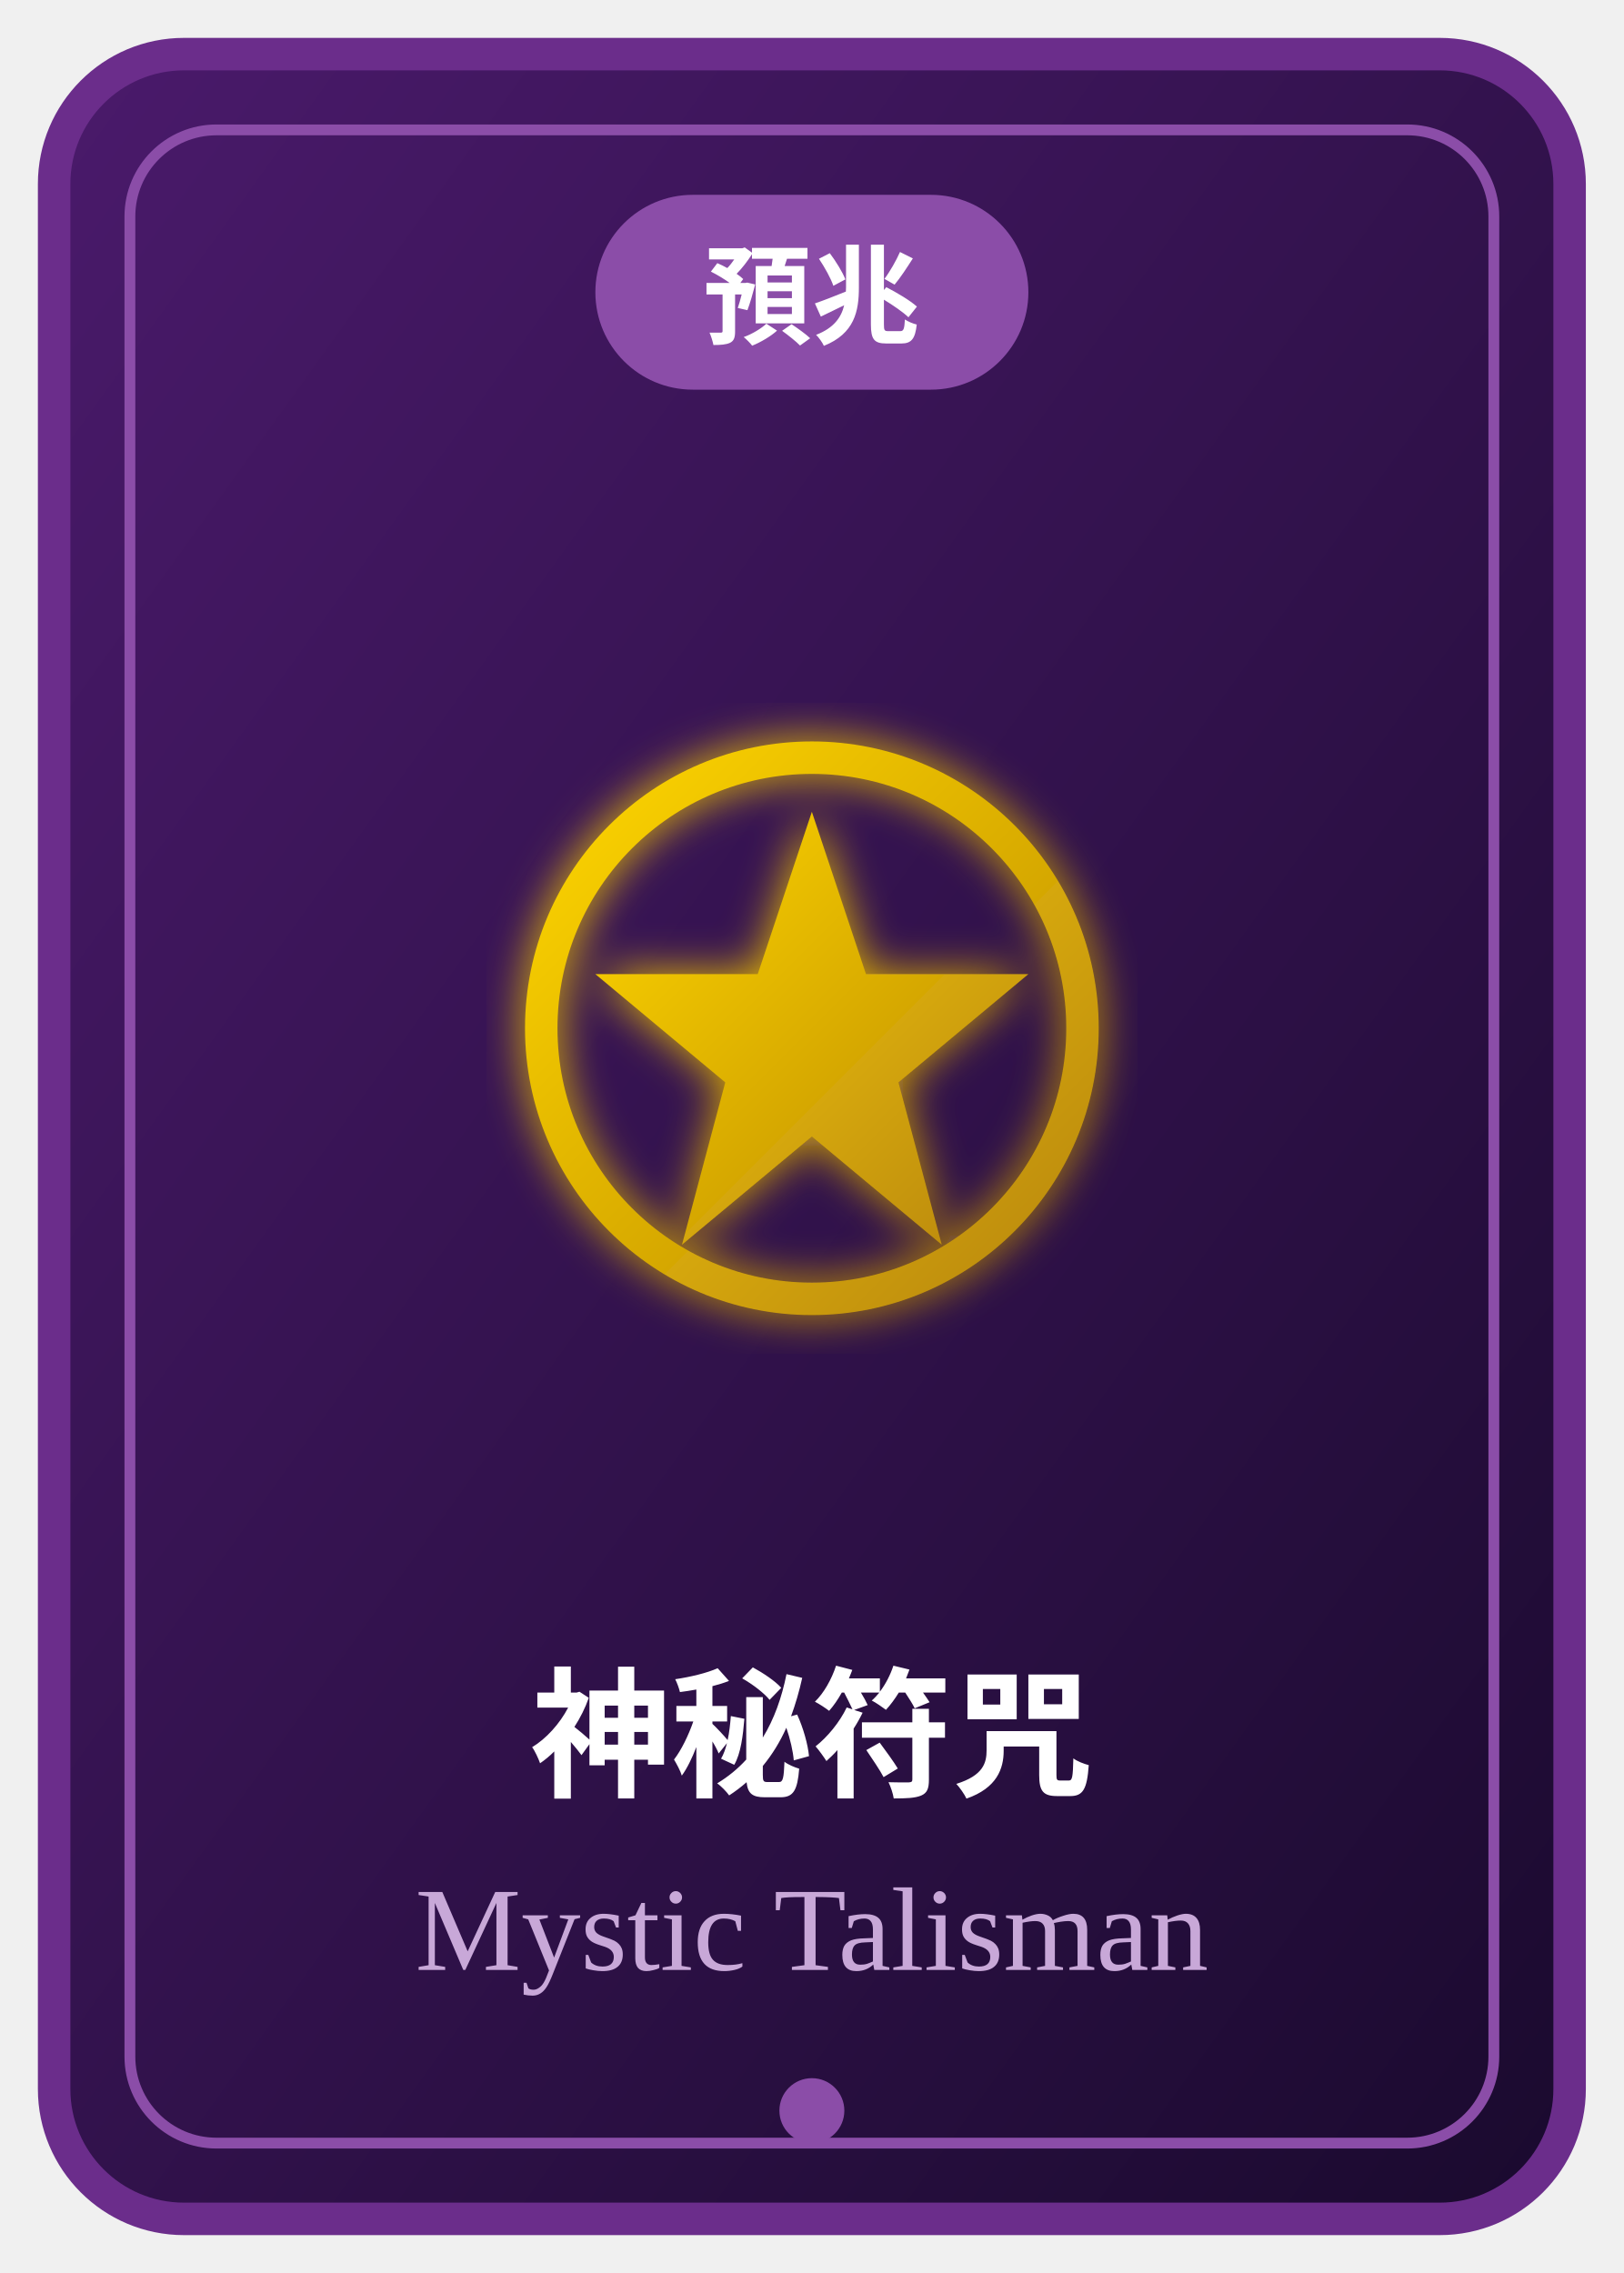
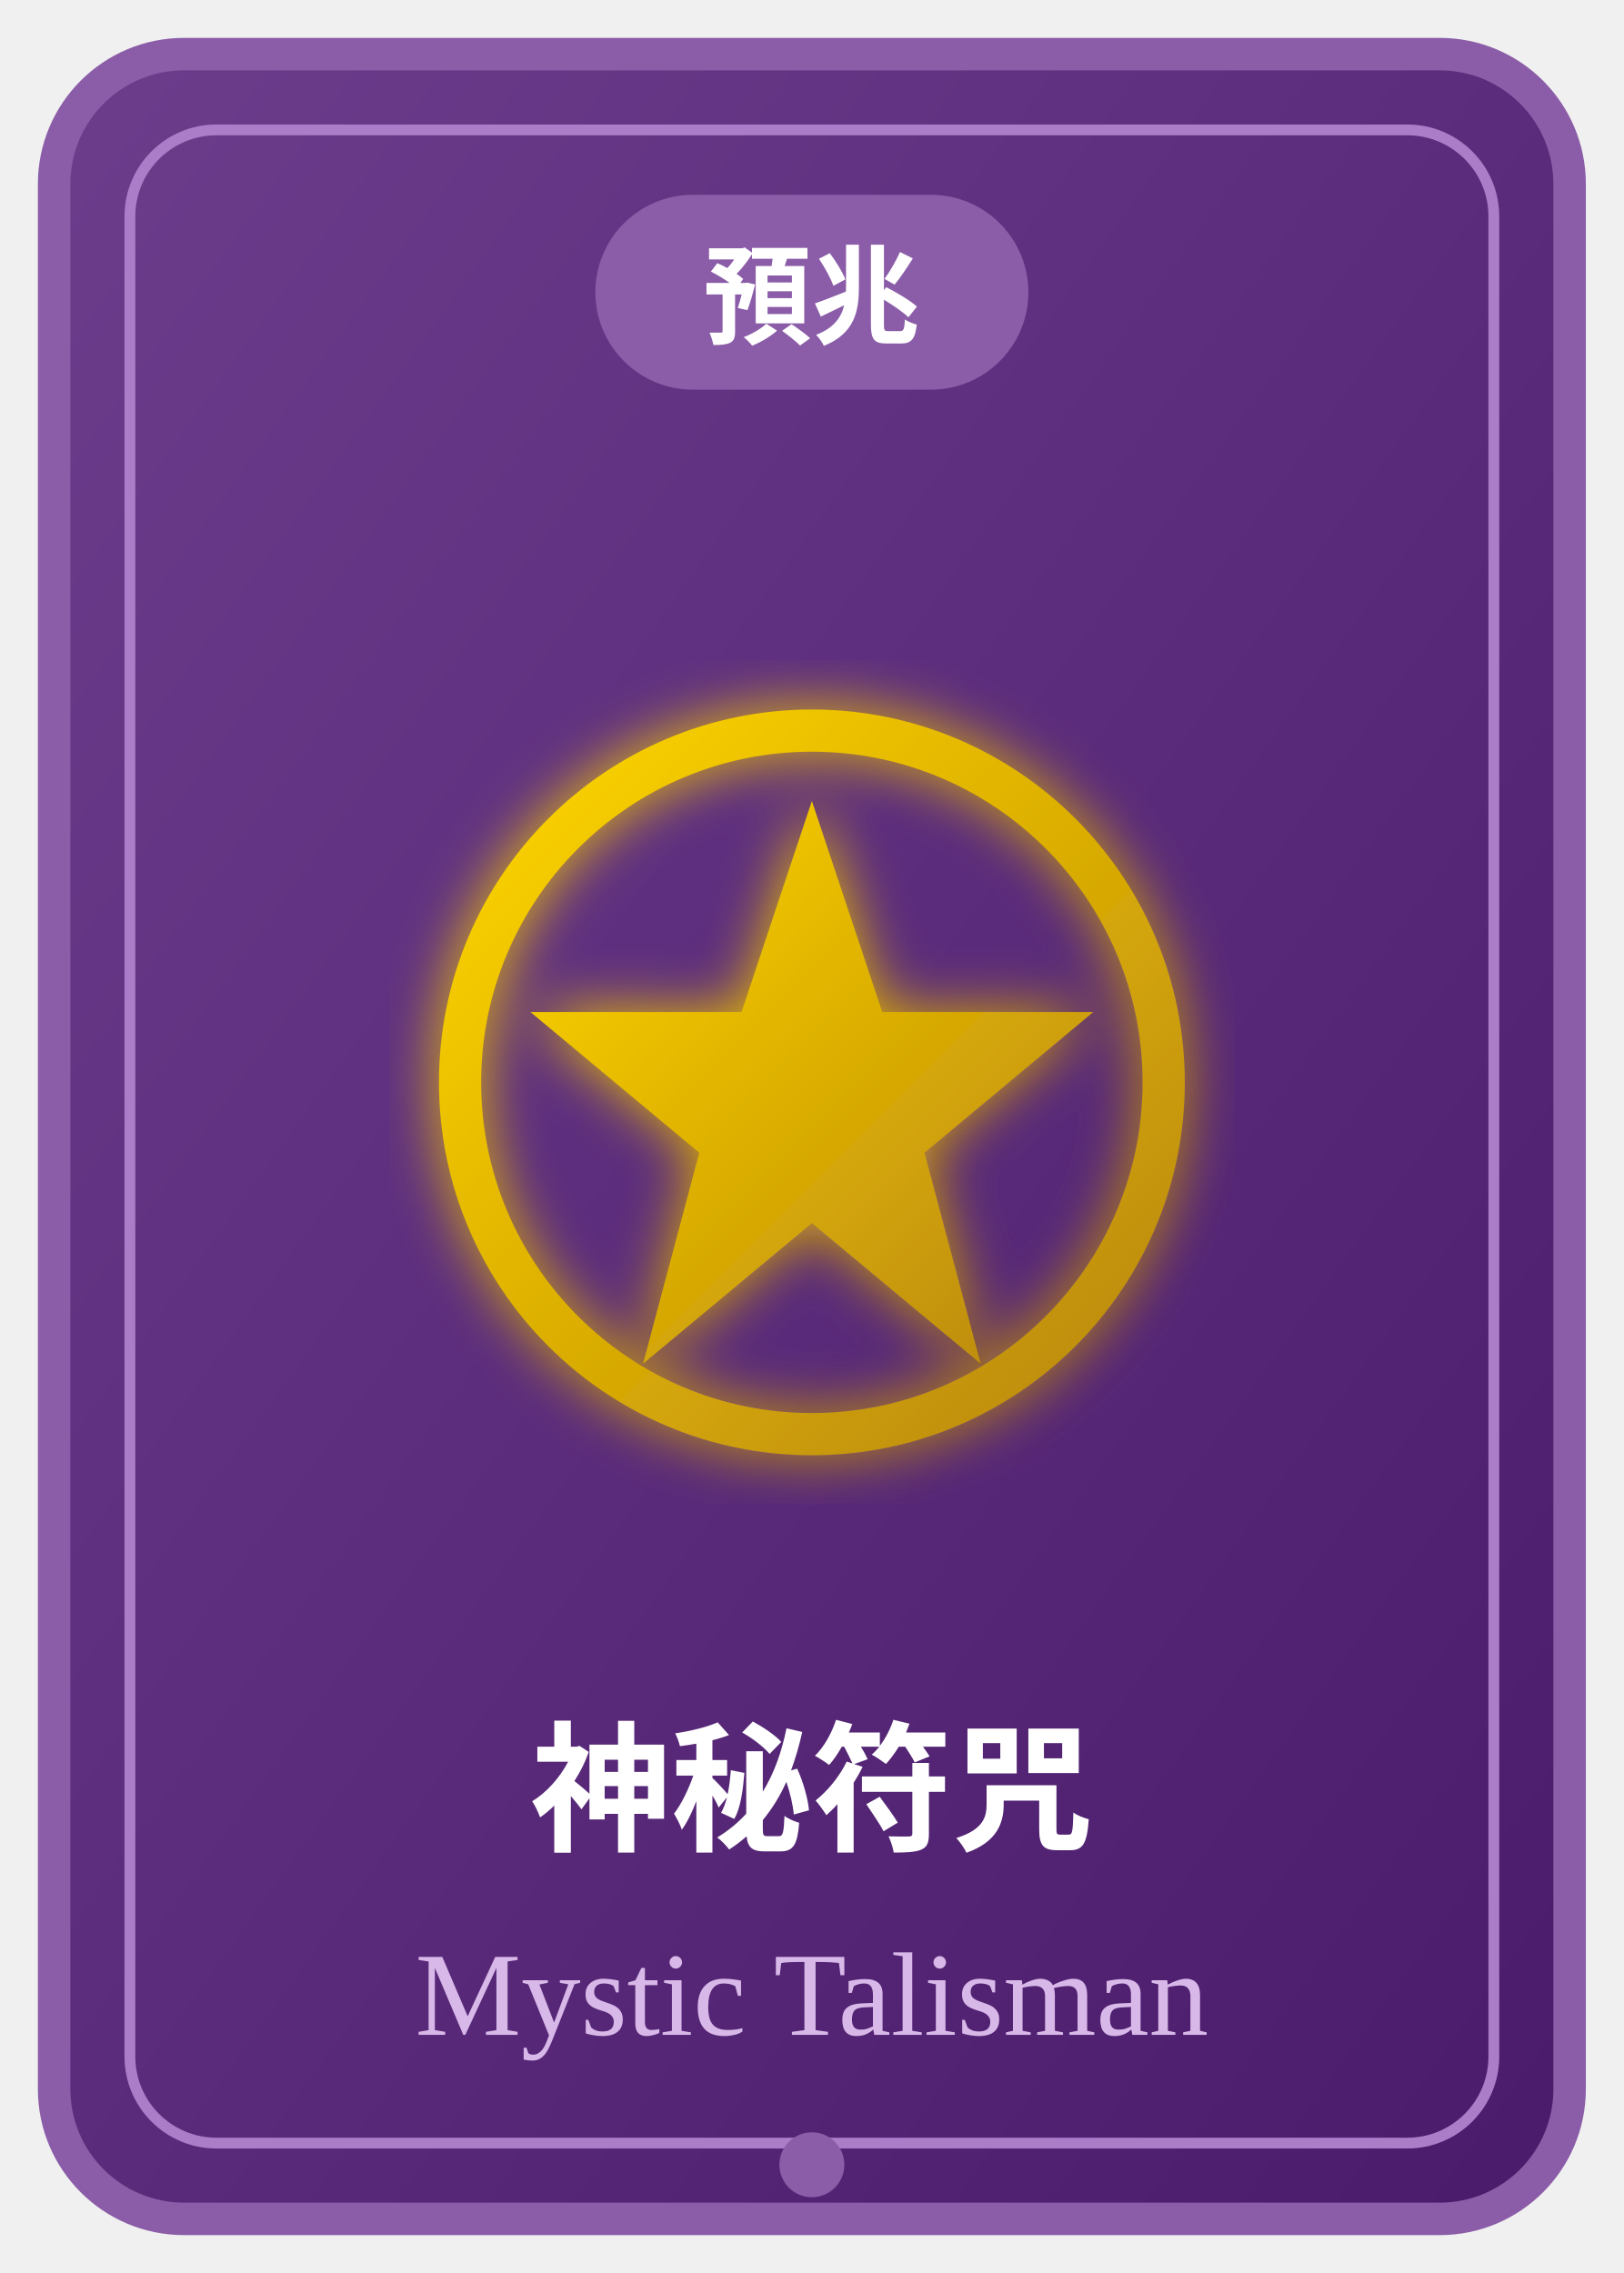
<svg xmlns="http://www.w3.org/2000/svg" viewBox="0 0 150 210" width="150" height="210">
  <defs>
    <linearGradient id="cardBg" x1="0%" y1="0%" x2="100%" y2="100%">
-       <stop offset="0%" style="stop-color:#4A1A6B" />
-       <stop offset="100%" style="stop-color:#1A0A2E" />
+       <stop offset="0%" style="stop-color:#6B3D8B" />
+       <stop offset="100%" style="stop-color:#4A1A6B" />
    </linearGradient>
    <linearGradient id="goldGrad" x1="0%" y1="0%" x2="100%" y2="100%">
      <stop offset="0%" style="stop-color:#FFD700" />
      <stop offset="100%" style="stop-color:#B8860B" />
    </linearGradient>
    <filter id="glow">
      <feGaussianBlur stdDeviation="2" result="blur" />
      <feMerge>
        <feMergeNode in="blur" />
        <feMergeNode in="SourceGraphic" />
      </feMerge>
    </filter>
  </defs>
-   <rect x="5" y="5" width="140" height="200" rx="12" fill="url(#cardBg)" stroke="#6B2D8B" stroke-width="3" />
-   <rect x="12" y="12" width="126" height="186" rx="8" fill="none" stroke="#8B4DA8" stroke-width="1" />
-   <rect x="55" y="18" width="40" height="18" rx="9" fill="#8B4DA8" />
+   <rect x="5" y="5" width="140" height="200" rx="12" fill="url(#cardBg)" stroke="#8B5DA8" stroke-width="3" />
+   <rect x="12" y="12" width="126" height="186" rx="8" fill="none" stroke="#AB7DC8" stroke-width="1" />
+   <rect x="55" y="18" width="40" height="18" rx="9" fill="#8B5DA8" />
  <text x="75" y="31" text-anchor="middle" font-size="10" fill="#FFF" font-weight="bold">預兆</text>
-   <g transform="translate(75, 95)" filter="url(#glow)">
+   <g transform="translate(75, 100) scale(1.3)" filter="url(#glow)">
    <circle cx="0" cy="0" r="25" fill="none" stroke="url(#goldGrad)" stroke-width="3" />
    <path d="M0,-20 L5,-5 L20,-5 L8,5 L12,20 L0,10 L-12,20 L-8,5 L-20,-5 L-5,-5 Z" fill="url(#goldGrad)" />
  </g>
-   <text x="75" y="165" text-anchor="middle" font-size="13" fill="#FFF" font-weight="bold">神秘符咒</text>
-   <text x="75" y="182" text-anchor="middle" font-size="11" fill="#C8A8D8">Mystic Talisman</text>
-   <circle cx="75" cy="195" r="3" fill="#8B4DA8" />
+   <text x="75" y="170" text-anchor="middle" font-size="13" fill="#FFF" font-weight="bold">神秘符咒</text>
+   <text x="75" y="188" text-anchor="middle" font-size="11" fill="#D8B8E8">Mystic Talisman</text>
+   <circle cx="75" cy="200" r="3" fill="#8B5DA8" />
</svg>
